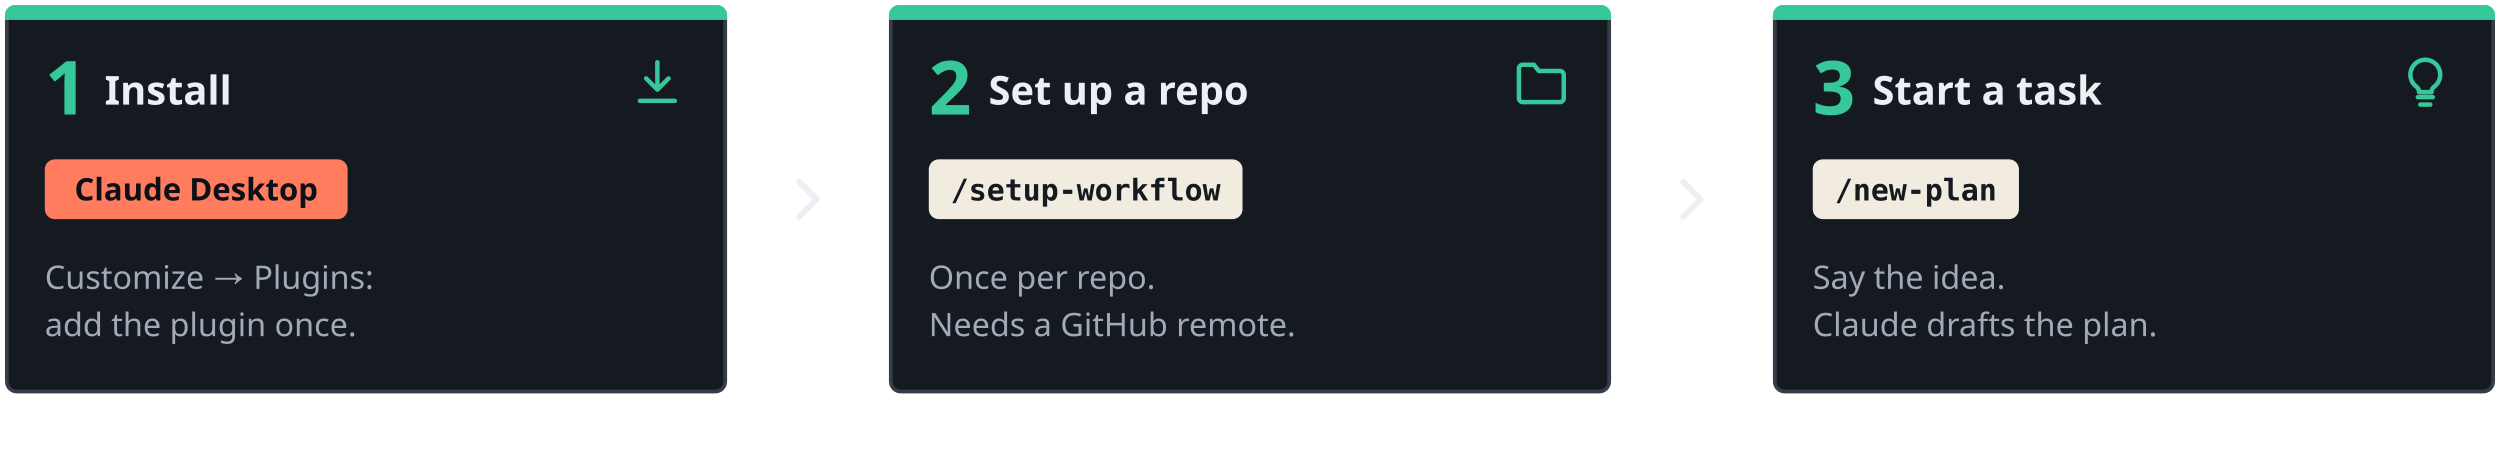
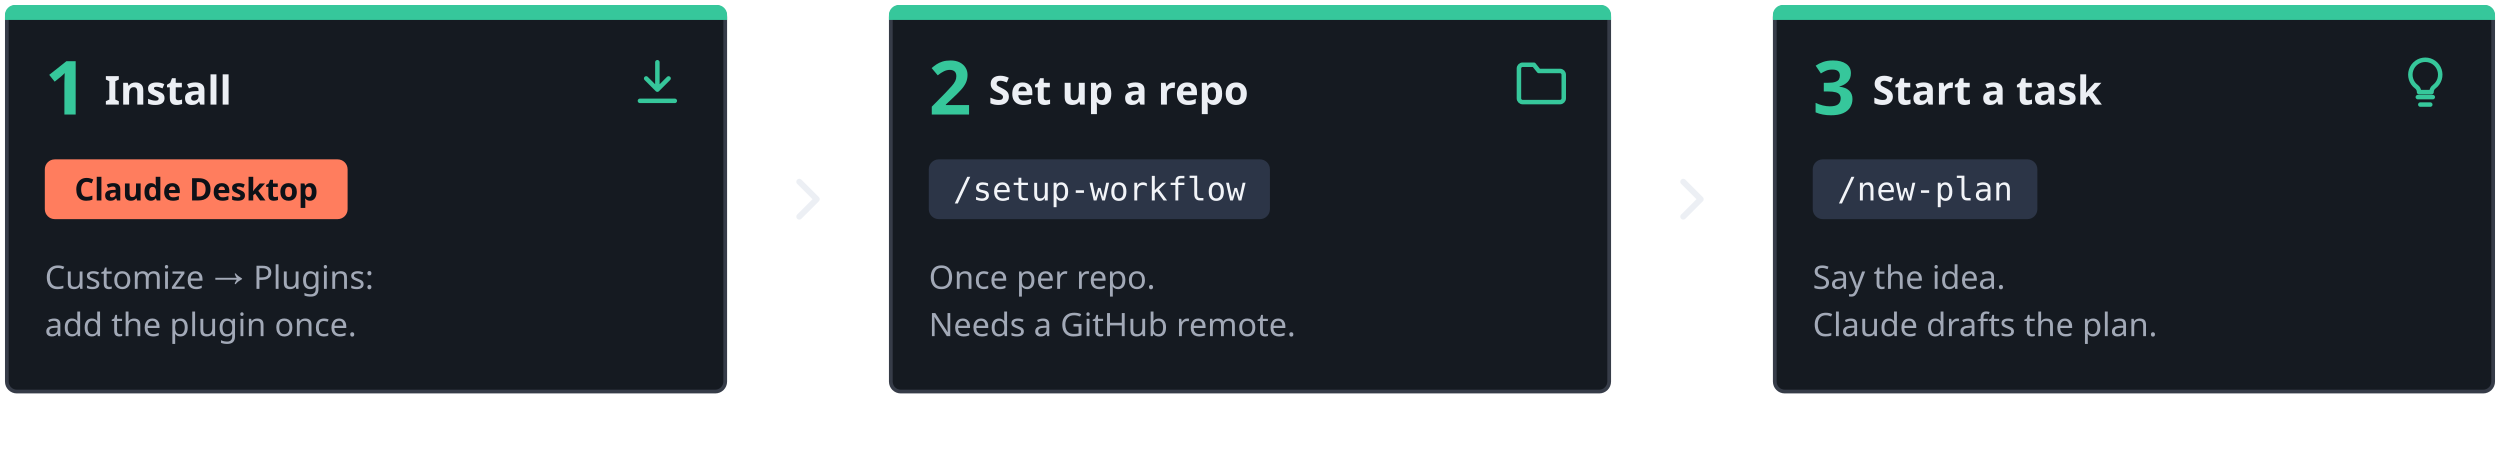
<svg xmlns="http://www.w3.org/2000/svg" viewBox="-2 -2 1004 184" width="1004" height="184" role="img" aria-label="Get started: install the plugin, run /setup-workflow once per repo, then /new-plan for each task.">
  <rect x="0.75" y="0.75" width="288.5" height="154.5" rx="4" fill="#151a21" stroke="#363c48" stroke-width="1.5" />
  <path d="M0 4 a4 4 0 0 1 4 -4 h282 a4 4 0 0 1 4 4 v2 h-290 z" fill="#36c79b" />
  <text x="16" y="44" font-family="-apple-system, BlinkMacSystemFont, 'Segoe UI', 'Noto Sans', Helvetica, Arial, sans-serif" font-size="30" font-weight="800" fill="#36c79b" text-anchor="start">1</text>
  <text x="40" y="40" font-family="-apple-system, BlinkMacSystemFont, 'Segoe UI', 'Noto Sans', Helvetica, Arial, sans-serif" font-size="16" font-weight="700" fill="#eceff4" text-anchor="start">Install</text>
  <g transform="translate(250 19) scale(1.000)" fill="none" stroke="#36c79b" stroke-width="1.8" stroke-linecap="round" stroke-linejoin="round">
    <path d="M12 4v11M7.5 10.5L12 15l4.5-4.5M5 19.5h14" />
  </g>
  <rect x="16" y="62" width="121.6" height="24" rx="4" fill="#ff7d5e" />
  <text x="76.8" y="78.5" font-family="-apple-system, BlinkMacSystemFont, 'Segoe UI', 'Noto Sans', Helvetica, Arial, sans-serif" font-size="12.5" font-weight="700" fill="#0d1117" text-anchor="middle">Claude Desktop</text>
  <text x="16" y="114" font-family="-apple-system, BlinkMacSystemFont, 'Segoe UI', 'Noto Sans', Helvetica, Arial, sans-serif" font-size="13" font-weight="400" fill="#a2a9b7" text-anchor="start">Customize → Plugins:</text>
  <text x="16" y="133" font-family="-apple-system, BlinkMacSystemFont, 'Segoe UI', 'Noto Sans', Helvetica, Arial, sans-serif" font-size="13" font-weight="400" fill="#a2a9b7" text-anchor="start">add the plugin once.</text>
  <rect x="355.75" y="0.75" width="288.5" height="154.5" rx="4" fill="#151a21" stroke="#363c48" stroke-width="1.5" />
  <path d="M355 4 a4 4 0 0 1 4 -4 h282 a4 4 0 0 1 4 4 v2 h-290 z" fill="#36c79b" />
  <text x="371" y="44" font-family="-apple-system, BlinkMacSystemFont, 'Segoe UI', 'Noto Sans', Helvetica, Arial, sans-serif" font-size="30" font-weight="800" fill="#36c79b" text-anchor="start">2</text>
  <text x="395" y="40" font-family="-apple-system, BlinkMacSystemFont, 'Segoe UI', 'Noto Sans', Helvetica, Arial, sans-serif" font-size="16" font-weight="700" fill="#eceff4" text-anchor="start">Set up a repo</text>
  <g transform="translate(605 19) scale(1.000)" fill="none" stroke="#36c79b" stroke-width="1.8" stroke-linecap="round" stroke-linejoin="round">
    <path d="M3 6.5A1.5 1.5 0 0 1 4.5 5H9l2 2.5h8.5A1.5 1.5 0 0 1 21 9v9.5a1.5 1.5 0 0 1-1.5 1.5h-15A1.5 1.5 0 0 1 3 18.5z" />
  </g>
-   <rect x="371" y="62" width="126.0" height="24" rx="4" fill="#f1ecdf" />
-   <text x="434.0" y="78.5" font-family="ui-monospace, SFMono-Regular, Menlo, Consolas, monospace" font-size="12" font-weight="600" fill="#151a21" text-anchor="middle">/setup-workflow</text>
+   <rect x="371" y="62" width="137.0" height="24" rx="4" fill="#2c3547" />
+   <text x="439.5" y="78.5" font-family="ui-monospace, SFMono-Regular, Menlo, Consolas, monospace" font-size="13" font-weight="500" fill="#f2f4f8" text-anchor="middle">/setup-workflow</text>
  <text x="371" y="114" font-family="-apple-system, BlinkMacSystemFont, 'Segoe UI', 'Noto Sans', Helvetica, Arial, sans-serif" font-size="13" font-weight="400" fill="#a2a9b7" text-anchor="start">Once per repo.</text>
  <text x="371" y="133" font-family="-apple-system, BlinkMacSystemFont, 'Segoe UI', 'Noto Sans', Helvetica, Arial, sans-serif" font-size="13" font-weight="400" fill="#a2a9b7" text-anchor="start">Needs a GitHub remote.</text>
  <path d="M319.0 71.0 l7 7 l-7 7" fill="none" stroke="#eceff4" stroke-width="2.4" stroke-linecap="round" stroke-linejoin="round" />
  <rect x="710.75" y="0.75" width="288.5" height="154.5" rx="4" fill="#151a21" stroke="#363c48" stroke-width="1.5" />
  <path d="M710 4 a4 4 0 0 1 4 -4 h282 a4 4 0 0 1 4 4 v2 h-290 z" fill="#36c79b" />
  <text x="726" y="44" font-family="-apple-system, BlinkMacSystemFont, 'Segoe UI', 'Noto Sans', Helvetica, Arial, sans-serif" font-size="30" font-weight="800" fill="#36c79b" text-anchor="start">3</text>
  <text x="750" y="40" font-family="-apple-system, BlinkMacSystemFont, 'Segoe UI', 'Noto Sans', Helvetica, Arial, sans-serif" font-size="16" font-weight="700" fill="#eceff4" text-anchor="start">Start a task</text>
  <g transform="translate(960 19) scale(1.000)" fill="none" stroke="#36c79b" stroke-width="1.8" stroke-linecap="round" stroke-linejoin="round">
    <path d="M9 18h6M10 21h4M12 3a6 6 0 0 0-3.6 10.8c.7.5 1.1 1.3 1.1 2.1v.1h5v-.1c0-.8.4-1.6 1.1-2.1A6 6 0 0 0 12 3z" />
  </g>
-   <rect x="726" y="62" width="82.8" height="24" rx="4" fill="#f1ecdf" />
-   <text x="767.4" y="78.5" font-family="ui-monospace, SFMono-Regular, Menlo, Consolas, monospace" font-size="12" font-weight="600" fill="#151a21" text-anchor="middle">/new-plan</text>
+   <rect x="726" y="62" width="90.2" height="24" rx="4" fill="#2c3547" />
+   <text x="771.1" y="78.5" font-family="ui-monospace, SFMono-Regular, Menlo, Consolas, monospace" font-size="13" font-weight="500" fill="#f2f4f8" text-anchor="middle">/new-plan</text>
  <text x="726" y="114" font-family="-apple-system, BlinkMacSystemFont, 'Segoe UI', 'Noto Sans', Helvetica, Arial, sans-serif" font-size="13" font-weight="400" fill="#a2a9b7" text-anchor="start">Say the idea.</text>
  <text x="726" y="133" font-family="-apple-system, BlinkMacSystemFont, 'Segoe UI', 'Noto Sans', Helvetica, Arial, sans-serif" font-size="13" font-weight="400" fill="#a2a9b7" text-anchor="start">Claude drafts the plan.</text>
  <path d="M674.0 71.0 l7 7 l-7 7" fill="none" stroke="#eceff4" stroke-width="2.4" stroke-linecap="round" stroke-linejoin="round" />
</svg>
